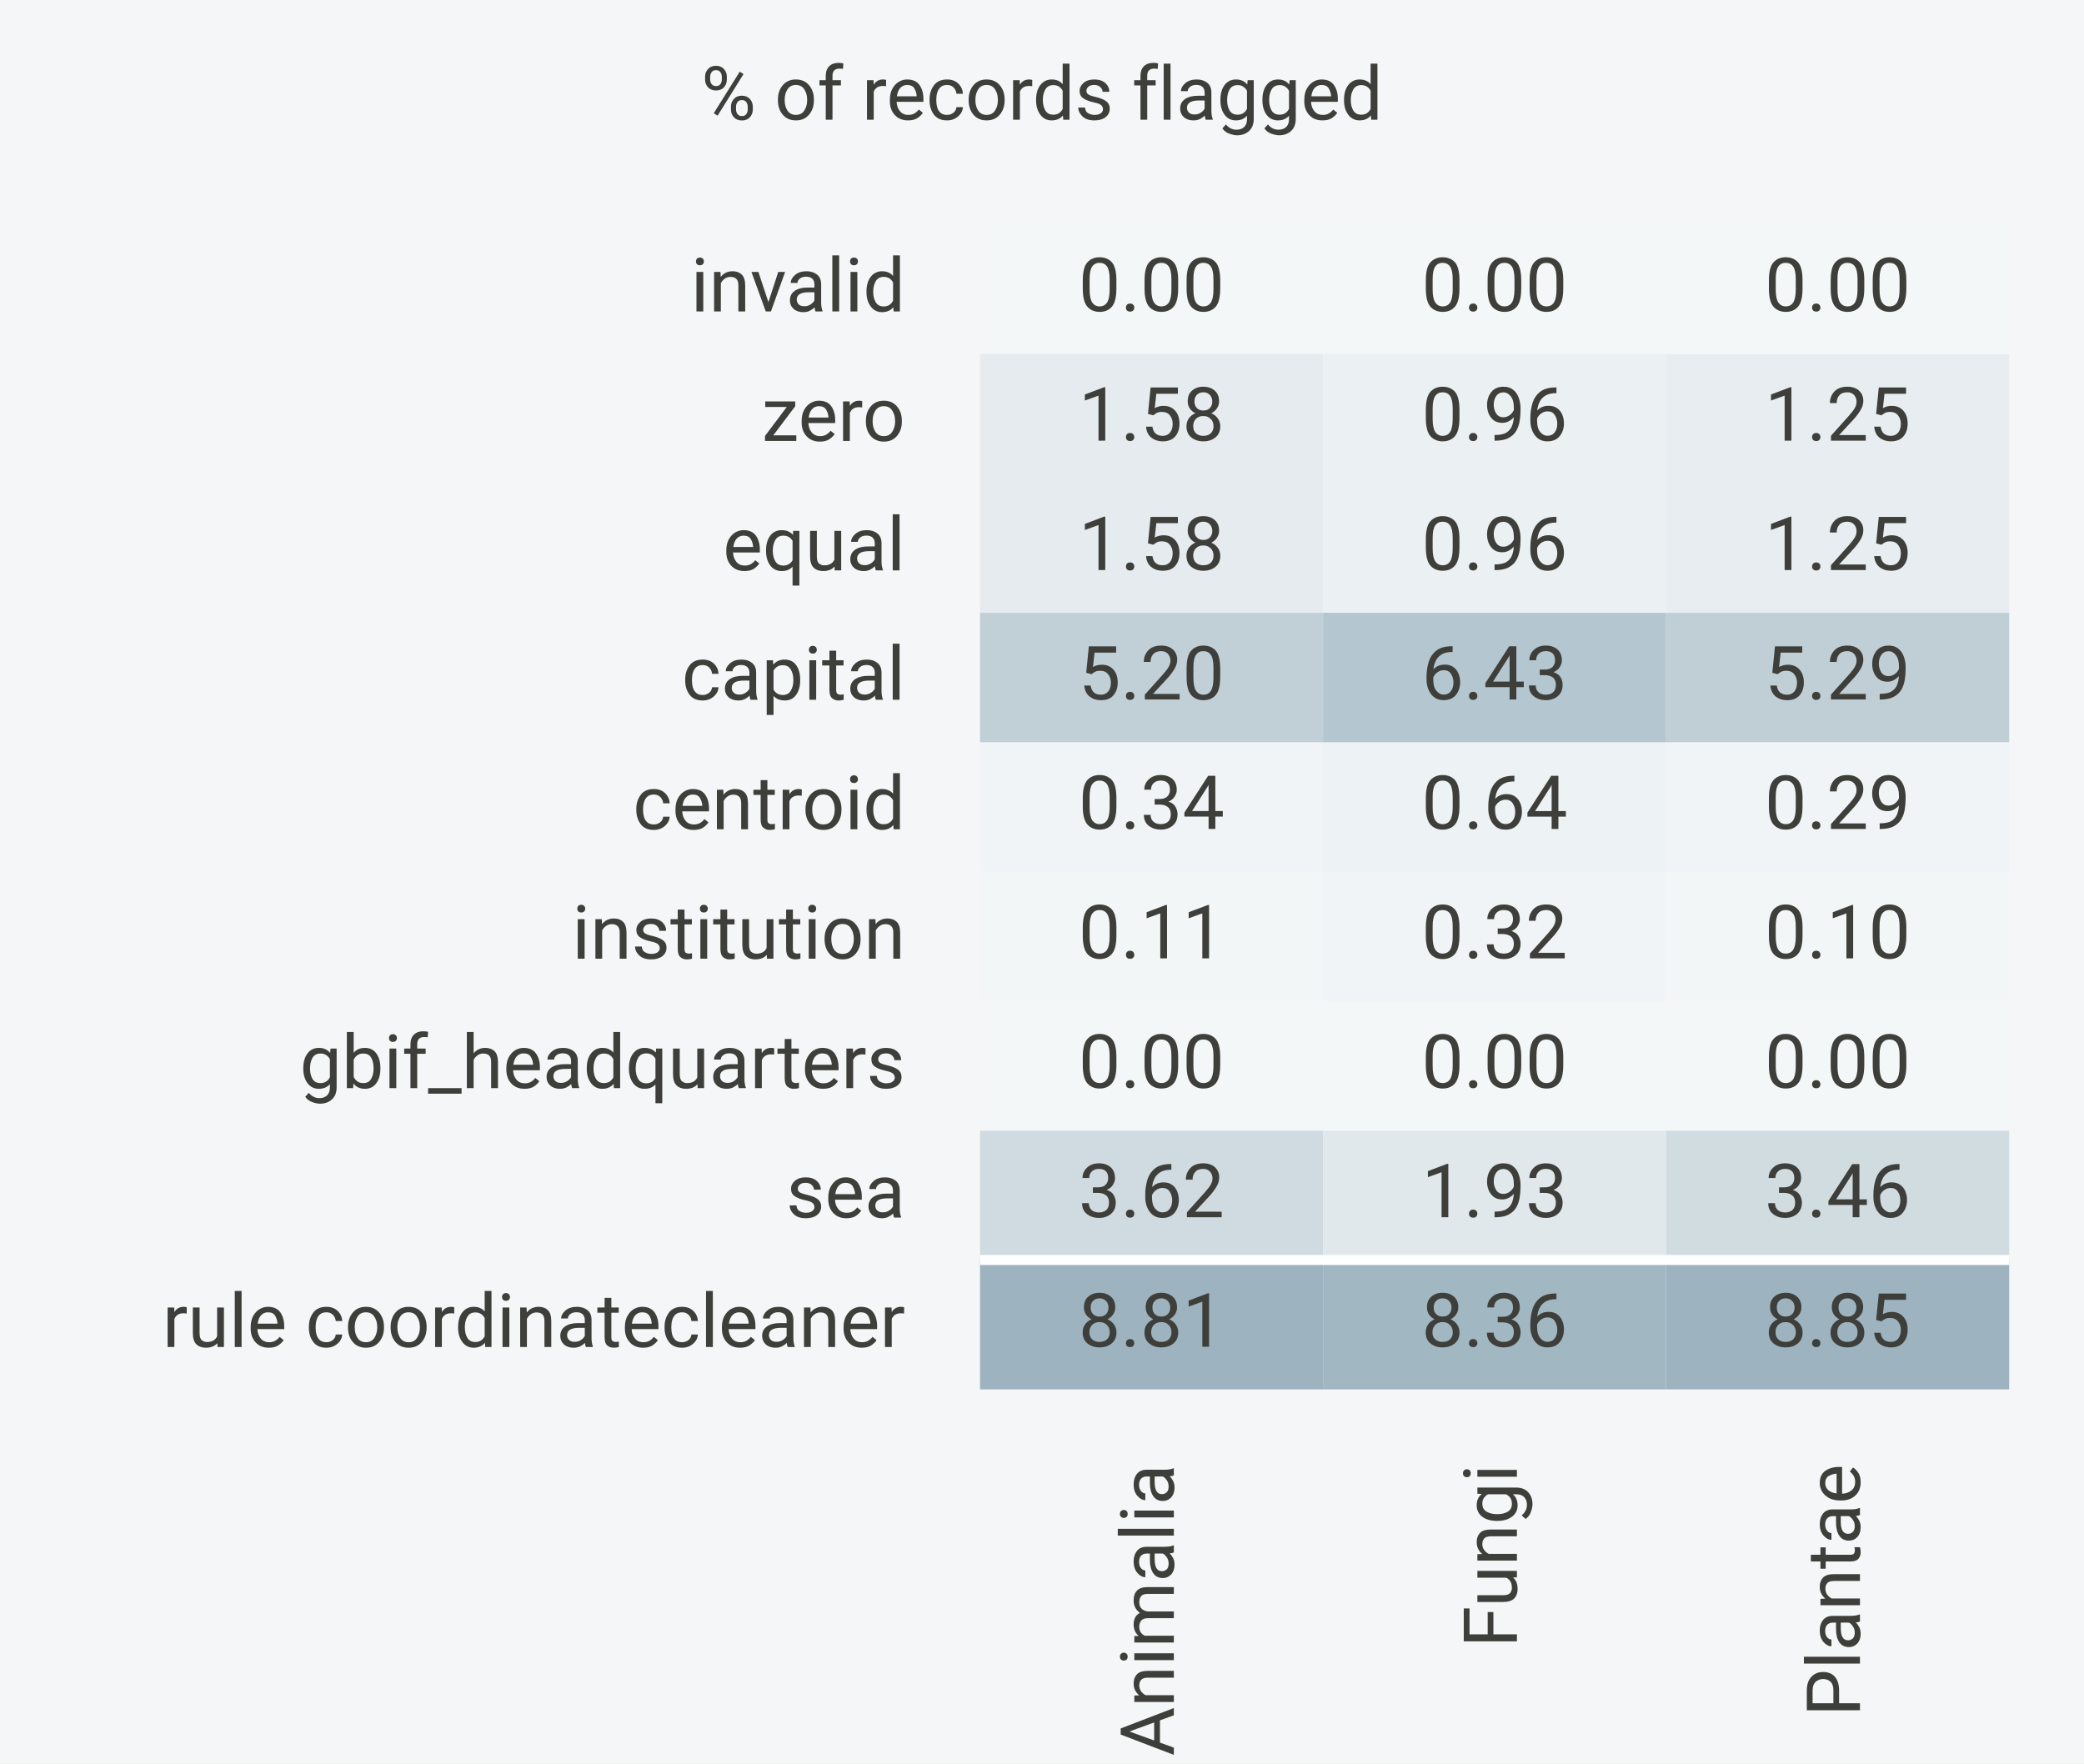
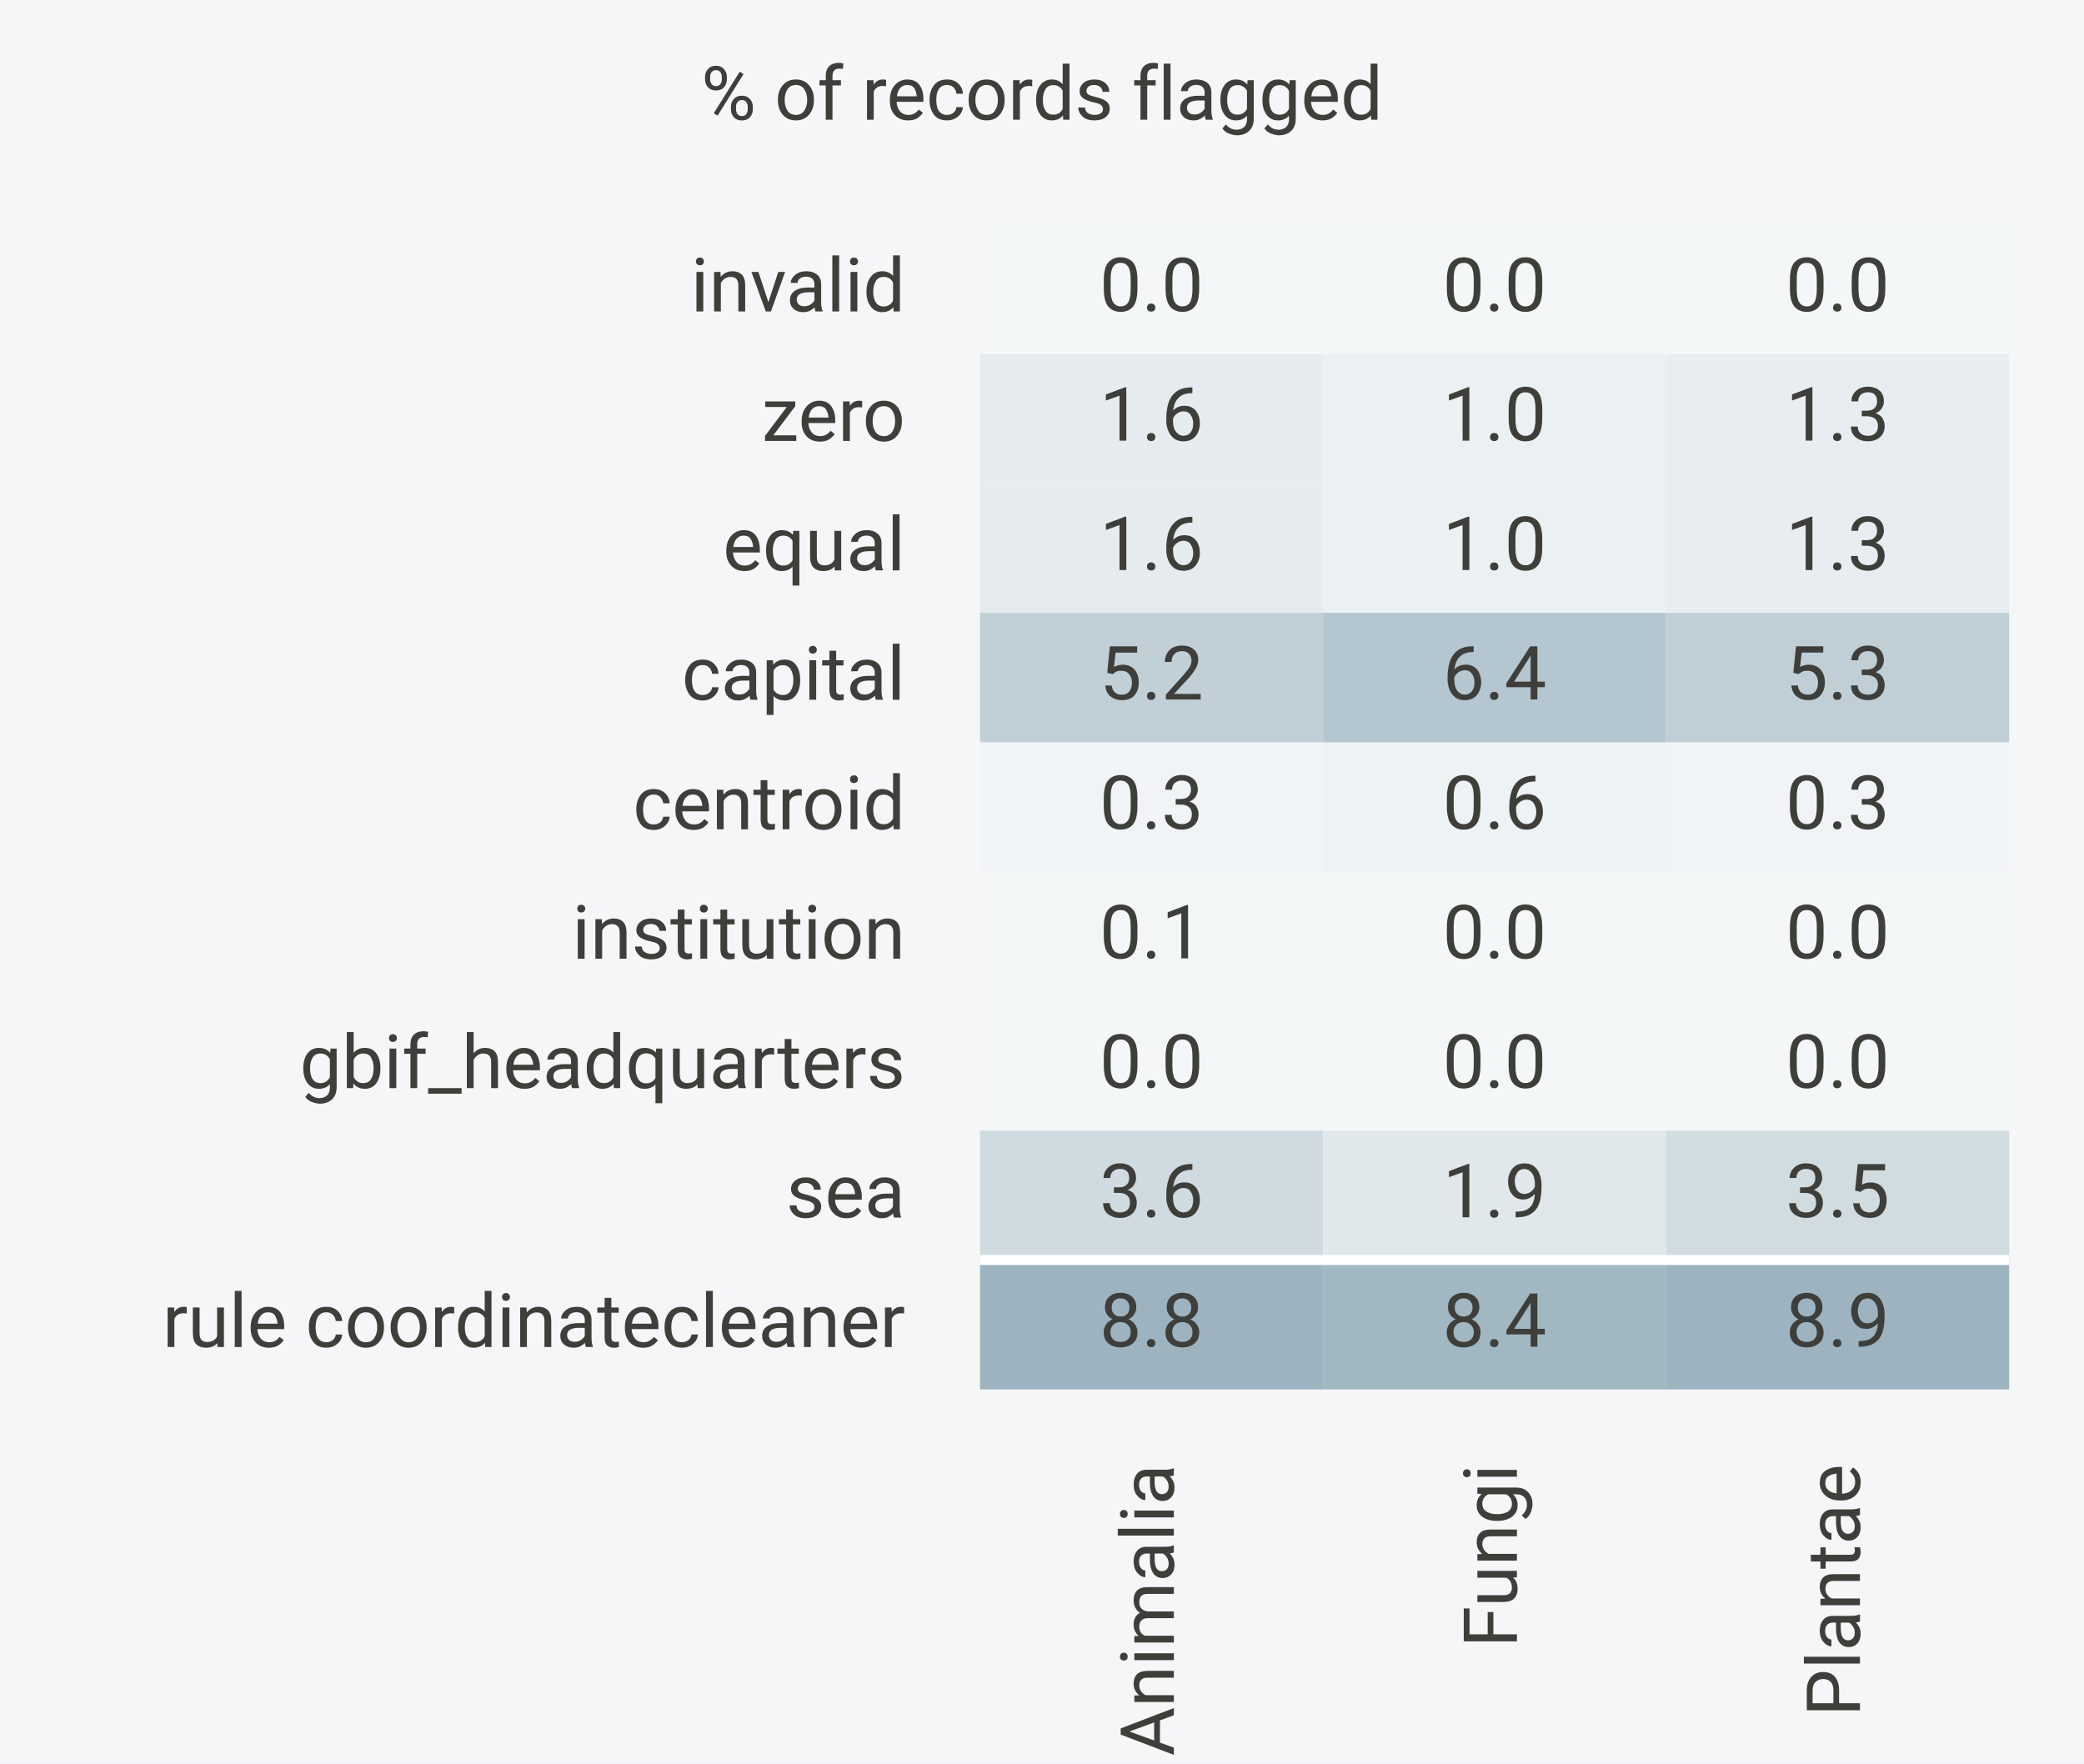
<svg xmlns="http://www.w3.org/2000/svg" width="468.00pt" height="396.00pt" viewBox="0 0 468.00 396.00">
  <g class="svglite">
    <defs>
      <style type="text/css">
    /* theme-aware-processed */
    .svglite line, .svglite polyline, .svglite polygon, .svglite path, .svglite circle {
      fill: none;
      stroke: #3E3F3A;
      stroke-linecap: round;
      stroke-linejoin: round;
      stroke-miterlimit: 10.00;
    }
    .svglite &gt; g &gt; rect {
      fill: none;
      stroke: #3E3F3A;
      stroke-linecap: round;
      stroke-linejoin: round;
      stroke-miterlimit: 10.00;
    }
    .svglite text {
      white-space: pre;
      fill: #3E3F3A;
    }
    .svglite g.glyphgroup path {
      fill: inherit;
      stroke: none;
    }
  </style>
    </defs>
    <rect class="svg-bg" width="100%" height="100%" style="stroke: none; fill: #F5F6F8;" />
    <defs>
      <clipPath id="cpMC4wMHw0NjguMDB8MC4wMHwzOTYuMDA=">
        <rect x="0.00" y="0.00" width="468.00" height="396.00" />
      </clipPath>
    </defs>
    <g clip-path="url(#cpMC4wMHw0NjguMDB8MC4wMHwzOTYuMDA=)">
</g>
    <defs>
      <clipPath id="cpMjIwLjA4fDQ1MS4yMHw1MC40MHwzMTIuMDA=">
        <rect x="220.08" y="50.40" width="231.12" height="261.60" />
      </clipPath>
    </defs>
    <g clip-path="url(#cpMjIwLjA4fDQ1MS4yMHw1MC40MHwzMTIuMDA=)">
      <rect x="220.08" y="282.93" width="77.04" height="29.07" style="stroke-width: 0.75; stroke: none; fill: #9DB4C0;" />
      <rect x="297.12" y="282.93" width="77.04" height="29.07" style="stroke-width: 0.75; stroke: none; fill: #A1B7C2;" />
      <rect x="374.16" y="282.93" width="77.04" height="29.07" style="stroke-width: 0.75; stroke: none; fill: #9DB4C0;" />
      <rect x="220.08" y="253.87" width="77.04" height="29.07" style="stroke-width: 0.75; stroke: none; fill: #D0DBE1;" />
      <rect x="297.12" y="253.87" width="77.04" height="29.07" style="stroke-width: 0.75; stroke: none; fill: #E1E8EC;" />
      <rect x="374.16" y="253.87" width="77.04" height="29.07" style="stroke-width: 0.75; stroke: none; fill: #D1DCE1;" />
      <rect x="220.08" y="224.80" width="77.04" height="29.07" style="stroke-width: 0.75; stroke: none; fill: #F4F7F8;" />
      <rect x="297.12" y="224.80" width="77.04" height="29.07" style="stroke-width: 0.75; stroke: none; fill: #F4F7F8;" />
      <rect x="374.16" y="224.80" width="77.04" height="29.07" style="stroke-width: 0.75; stroke: none; fill: #F4F7F8;" />
      <rect x="220.08" y="195.73" width="77.04" height="29.07" style="stroke-width: 0.75; stroke: none; fill: #F3F6F7;" />
-       <rect x="297.12" y="195.73" width="77.04" height="29.07" style="stroke-width: 0.75; stroke: none; fill: #F1F4F6;" />
-       <rect x="374.16" y="195.73" width="77.04" height="29.07" style="stroke-width: 0.75; stroke: none; fill: #F3F6F7;" />
+       <rect x="297.12" y="195.73" width="77.04" height="29.07" style="stroke-width: 0.75; stroke: none; fill: #F4F7F8;" />
+       <rect x="374.16" y="195.73" width="77.04" height="29.07" style="stroke-width: 0.75; stroke: none; fill: #F4F7F8;" />
      <rect x="220.08" y="166.67" width="77.04" height="29.07" style="stroke-width: 0.75; stroke: none; fill: #F1F4F6;" />
      <rect x="297.12" y="166.67" width="77.04" height="29.07" style="stroke-width: 0.75; stroke: none; fill: #EDF2F4;" />
      <rect x="374.16" y="166.67" width="77.04" height="29.07" style="stroke-width: 0.75; stroke: none; fill: #F1F4F6;" />
      <rect x="220.08" y="137.60" width="77.04" height="29.07" style="stroke-width: 0.75; stroke: none; fill: #C1CFD7;" />
      <rect x="297.12" y="137.60" width="77.04" height="29.07" style="stroke-width: 0.75; stroke: none; fill: #B4C6CF;" />
      <rect x="374.16" y="137.60" width="77.04" height="29.07" style="stroke-width: 0.75; stroke: none; fill: #C0CFD6;" />
      <rect x="220.08" y="108.53" width="77.04" height="29.07" style="stroke-width: 0.75; stroke: none; fill: #E5EBEE;" />
      <rect x="297.12" y="108.53" width="77.04" height="29.07" style="stroke-width: 0.75; stroke: none; fill: #EBF0F2;" />
      <rect x="374.16" y="108.53" width="77.04" height="29.07" style="stroke-width: 0.75; stroke: none; fill: #E7EDF0;" />
      <rect x="220.08" y="79.47" width="77.04" height="29.07" style="stroke-width: 0.75; stroke: none; fill: #E5EBEE;" />
      <rect x="297.12" y="79.47" width="77.04" height="29.07" style="stroke-width: 0.75; stroke: none; fill: #EBF0F2;" />
      <rect x="374.16" y="79.47" width="77.04" height="29.07" style="stroke-width: 0.75; stroke: none; fill: #E7EDF0;" />
      <rect x="220.08" y="50.40" width="77.04" height="29.07" style="stroke-width: 0.75; stroke: none; fill: #F4F7F8;" />
      <rect x="297.12" y="50.40" width="77.04" height="29.07" style="stroke-width: 0.75; stroke: none; fill: #F4F7F8;" />
      <rect x="374.16" y="50.40" width="77.04" height="29.07" style="stroke-width: 0.75; stroke: none; fill: #F4F7F8;" />
    </g>
    <g clip-path="url(#cpMC4wMHw0NjguMDB8MC4wMHwzOTYuMDA=)">
      <text transform="translate(263.61,328.80) rotate(-90)" text-anchor="end" style="font-size: 1.4em; font-family: &quot;Roboto&quot;, -apple-system, BlinkMacSystemFont, &quot;Segoe UI&quot;, system-ui, sans-serif;">Animalia</text>
      <text transform="translate(340.65,328.80) rotate(-90)" text-anchor="end" style="font-size: 1.4em; font-family: &quot;Roboto&quot;, -apple-system, BlinkMacSystemFont, &quot;Segoe UI&quot;, system-ui, sans-serif;">Fungi</text>
      <text transform="translate(417.69,328.80) rotate(-90)" text-anchor="end" style="font-size: 1.4em; font-family: &quot;Roboto&quot;, -apple-system, BlinkMacSystemFont, &quot;Segoe UI&quot;, system-ui, sans-serif;">Plantae</text>
      <text x="203.28" y="302.48" text-anchor="end" style="font-size: 1.4em; font-family: &quot;Roboto&quot;, -apple-system, BlinkMacSystemFont, &quot;Segoe UI&quot;, system-ui, sans-serif;">rule coordinatecleaner</text>
      <text x="203.28" y="273.41" text-anchor="end" style="font-size: 1.4em; font-family: &quot;Roboto&quot;, -apple-system, BlinkMacSystemFont, &quot;Segoe UI&quot;, system-ui, sans-serif;">sea</text>
      <text x="203.28" y="244.34" text-anchor="end" style="font-size: 1.4em; font-family: &quot;Roboto&quot;, -apple-system, BlinkMacSystemFont, &quot;Segoe UI&quot;, system-ui, sans-serif;">gbif_headquarters</text>
      <text x="203.28" y="215.28" text-anchor="end" style="font-size: 1.4em; font-family: &quot;Roboto&quot;, -apple-system, BlinkMacSystemFont, &quot;Segoe UI&quot;, system-ui, sans-serif;">institution</text>
      <text x="203.28" y="186.21" text-anchor="end" style="font-size: 1.4em; font-family: &quot;Roboto&quot;, -apple-system, BlinkMacSystemFont, &quot;Segoe UI&quot;, system-ui, sans-serif;">centroid</text>
      <text x="203.28" y="157.14" text-anchor="end" style="font-size: 1.4em; font-family: &quot;Roboto&quot;, -apple-system, BlinkMacSystemFont, &quot;Segoe UI&quot;, system-ui, sans-serif;">capital</text>
      <text x="203.28" y="128.08" text-anchor="end" style="font-size: 1.4em; font-family: &quot;Roboto&quot;, -apple-system, BlinkMacSystemFont, &quot;Segoe UI&quot;, system-ui, sans-serif;">equal</text>
      <text x="203.28" y="99.01" text-anchor="end" style="font-size: 1.4em; font-family: &quot;Roboto&quot;, -apple-system, BlinkMacSystemFont, &quot;Segoe UI&quot;, system-ui, sans-serif;">zero</text>
      <text x="203.28" y="69.94" text-anchor="end" style="font-size: 1.4em; font-family: &quot;Roboto&quot;, -apple-system, BlinkMacSystemFont, &quot;Segoe UI&quot;, system-ui, sans-serif;">invalid</text>
    </g>
    <g clip-path="url(#cpMjIwLjA4fDQ1MS4yMHw1MC40MHwzMTIuMDA=)">
      <line x1="220.08" y1="282.93" x2="451.20" y2="282.93" style="stroke-width: 2.25; stroke: #FFFFFF;" />
-       <text class="preserve-color" x="258.60" y="302.41" text-anchor="middle" style="font-size: 1.4em; font-family: &quot;Roboto&quot;, -apple-system, BlinkMacSystemFont, &quot;Segoe UI&quot;, system-ui, sans-serif;">8.81</text>
-       <text class="preserve-color" x="335.64" y="302.41" text-anchor="middle" style="font-size: 1.4em; font-family: &quot;Roboto&quot;, -apple-system, BlinkMacSystemFont, &quot;Segoe UI&quot;, system-ui, sans-serif;">8.36</text>
-       <text class="preserve-color" x="412.68" y="302.41" text-anchor="middle" style="font-size: 1.4em; font-family: &quot;Roboto&quot;, -apple-system, BlinkMacSystemFont, &quot;Segoe UI&quot;, system-ui, sans-serif;">8.85</text>
-       <text class="preserve-color" x="258.60" y="273.34" text-anchor="middle" style="font-size: 1.4em; font-family: &quot;Roboto&quot;, -apple-system, BlinkMacSystemFont, &quot;Segoe UI&quot;, system-ui, sans-serif;">3.62</text>
-       <text class="preserve-color" x="335.64" y="273.34" text-anchor="middle" style="font-size: 1.4em; font-family: &quot;Roboto&quot;, -apple-system, BlinkMacSystemFont, &quot;Segoe UI&quot;, system-ui, sans-serif;">1.93</text>
-       <text class="preserve-color" x="412.68" y="273.34" text-anchor="middle" style="font-size: 1.4em; font-family: &quot;Roboto&quot;, -apple-system, BlinkMacSystemFont, &quot;Segoe UI&quot;, system-ui, sans-serif;">3.46</text>
-       <text class="preserve-color" x="258.60" y="244.28" text-anchor="middle" style="font-size: 1.4em; font-family: &quot;Roboto&quot;, -apple-system, BlinkMacSystemFont, &quot;Segoe UI&quot;, system-ui, sans-serif;">0.00</text>
-       <text class="preserve-color" x="335.64" y="244.28" text-anchor="middle" style="font-size: 1.4em; font-family: &quot;Roboto&quot;, -apple-system, BlinkMacSystemFont, &quot;Segoe UI&quot;, system-ui, sans-serif;">0.00</text>
-       <text class="preserve-color" x="412.68" y="244.28" text-anchor="middle" style="font-size: 1.4em; font-family: &quot;Roboto&quot;, -apple-system, BlinkMacSystemFont, &quot;Segoe UI&quot;, system-ui, sans-serif;">0.00</text>
-       <text class="preserve-color" x="258.60" y="215.21" text-anchor="middle" style="font-size: 1.4em; font-family: &quot;Roboto&quot;, -apple-system, BlinkMacSystemFont, &quot;Segoe UI&quot;, system-ui, sans-serif;">0.11</text>
-       <text class="preserve-color" x="335.64" y="215.21" text-anchor="middle" style="font-size: 1.4em; font-family: &quot;Roboto&quot;, -apple-system, BlinkMacSystemFont, &quot;Segoe UI&quot;, system-ui, sans-serif;">0.32</text>
-       <text class="preserve-color" x="412.68" y="215.21" text-anchor="middle" style="font-size: 1.4em; font-family: &quot;Roboto&quot;, -apple-system, BlinkMacSystemFont, &quot;Segoe UI&quot;, system-ui, sans-serif;">0.10</text>
-       <text class="preserve-color" x="258.60" y="186.14" text-anchor="middle" style="font-size: 1.4em; font-family: &quot;Roboto&quot;, -apple-system, BlinkMacSystemFont, &quot;Segoe UI&quot;, system-ui, sans-serif;">0.34</text>
-       <text class="preserve-color" x="335.64" y="186.15" text-anchor="middle" style="font-size: 1.4em; font-family: &quot;Roboto&quot;, -apple-system, BlinkMacSystemFont, &quot;Segoe UI&quot;, system-ui, sans-serif;">0.64</text>
-       <text class="preserve-color" x="412.68" y="186.15" text-anchor="middle" style="font-size: 1.4em; font-family: &quot;Roboto&quot;, -apple-system, BlinkMacSystemFont, &quot;Segoe UI&quot;, system-ui, sans-serif;">0.29</text>
-       <text class="preserve-color" x="258.60" y="157.08" text-anchor="middle" style="font-size: 1.4em; font-family: &quot;Roboto&quot;, -apple-system, BlinkMacSystemFont, &quot;Segoe UI&quot;, system-ui, sans-serif;">5.20</text>
-       <text class="preserve-color" x="335.64" y="157.07" text-anchor="middle" style="font-size: 1.4em; font-family: &quot;Roboto&quot;, -apple-system, BlinkMacSystemFont, &quot;Segoe UI&quot;, system-ui, sans-serif;">6.43</text>
-       <text class="preserve-color" x="412.68" y="157.08" text-anchor="middle" style="font-size: 1.4em; font-family: &quot;Roboto&quot;, -apple-system, BlinkMacSystemFont, &quot;Segoe UI&quot;, system-ui, sans-serif;">5.29</text>
-       <text class="preserve-color" x="258.60" y="128.01" text-anchor="middle" style="font-size: 1.4em; font-family: &quot;Roboto&quot;, -apple-system, BlinkMacSystemFont, &quot;Segoe UI&quot;, system-ui, sans-serif;">1.58</text>
-       <text class="preserve-color" x="335.64" y="128.01" text-anchor="middle" style="font-size: 1.4em; font-family: &quot;Roboto&quot;, -apple-system, BlinkMacSystemFont, &quot;Segoe UI&quot;, system-ui, sans-serif;">0.96</text>
-       <text class="preserve-color" x="412.68" y="128.01" text-anchor="middle" style="font-size: 1.4em; font-family: &quot;Roboto&quot;, -apple-system, BlinkMacSystemFont, &quot;Segoe UI&quot;, system-ui, sans-serif;">1.25</text>
-       <text class="preserve-color" x="258.60" y="98.95" text-anchor="middle" style="font-size: 1.4em; font-family: &quot;Roboto&quot;, -apple-system, BlinkMacSystemFont, &quot;Segoe UI&quot;, system-ui, sans-serif;">1.58</text>
-       <text class="preserve-color" x="335.64" y="98.95" text-anchor="middle" style="font-size: 1.4em; font-family: &quot;Roboto&quot;, -apple-system, BlinkMacSystemFont, &quot;Segoe UI&quot;, system-ui, sans-serif;">0.96</text>
-       <text class="preserve-color" x="412.68" y="98.95" text-anchor="middle" style="font-size: 1.4em; font-family: &quot;Roboto&quot;, -apple-system, BlinkMacSystemFont, &quot;Segoe UI&quot;, system-ui, sans-serif;">1.25</text>
-       <text class="preserve-color" x="258.60" y="69.88" text-anchor="middle" style="font-size: 1.4em; font-family: &quot;Roboto&quot;, -apple-system, BlinkMacSystemFont, &quot;Segoe UI&quot;, system-ui, sans-serif;">0.00</text>
-       <text class="preserve-color" x="335.64" y="69.88" text-anchor="middle" style="font-size: 1.4em; font-family: &quot;Roboto&quot;, -apple-system, BlinkMacSystemFont, &quot;Segoe UI&quot;, system-ui, sans-serif;">0.00</text>
-       <text class="preserve-color" x="412.68" y="69.88" text-anchor="middle" style="font-size: 1.4em; font-family: &quot;Roboto&quot;, -apple-system, BlinkMacSystemFont, &quot;Segoe UI&quot;, system-ui, sans-serif;">0.00</text>
+       <text class="preserve-color" x="258.60" y="302.41" text-anchor="middle" style="font-size: 1.4em; font-family: &quot;Roboto&quot;, -apple-system, BlinkMacSystemFont, &quot;Segoe UI&quot;, system-ui, sans-serif;">8.8</text>
+       <text class="preserve-color" x="335.64" y="302.41" text-anchor="middle" style="font-size: 1.4em; font-family: &quot;Roboto&quot;, -apple-system, BlinkMacSystemFont, &quot;Segoe UI&quot;, system-ui, sans-serif;">8.4</text>
+       <text class="preserve-color" x="412.68" y="302.41" text-anchor="middle" style="font-size: 1.4em; font-family: &quot;Roboto&quot;, -apple-system, BlinkMacSystemFont, &quot;Segoe UI&quot;, system-ui, sans-serif;">8.9</text>
+       <text class="preserve-color" x="258.60" y="273.34" text-anchor="middle" style="font-size: 1.4em; font-family: &quot;Roboto&quot;, -apple-system, BlinkMacSystemFont, &quot;Segoe UI&quot;, system-ui, sans-serif;">3.6</text>
+       <text class="preserve-color" x="335.64" y="273.35" text-anchor="middle" style="font-size: 1.4em; font-family: &quot;Roboto&quot;, -apple-system, BlinkMacSystemFont, &quot;Segoe UI&quot;, system-ui, sans-serif;">1.9</text>
+       <text class="preserve-color" x="412.68" y="273.34" text-anchor="middle" style="font-size: 1.4em; font-family: &quot;Roboto&quot;, -apple-system, BlinkMacSystemFont, &quot;Segoe UI&quot;, system-ui, sans-serif;">3.5</text>
+       <text class="preserve-color" x="258.60" y="244.28" text-anchor="middle" style="font-size: 1.4em; font-family: &quot;Roboto&quot;, -apple-system, BlinkMacSystemFont, &quot;Segoe UI&quot;, system-ui, sans-serif;">0.0</text>
+       <text class="preserve-color" x="335.64" y="244.28" text-anchor="middle" style="font-size: 1.4em; font-family: &quot;Roboto&quot;, -apple-system, BlinkMacSystemFont, &quot;Segoe UI&quot;, system-ui, sans-serif;">0.0</text>
+       <text class="preserve-color" x="412.68" y="244.28" text-anchor="middle" style="font-size: 1.4em; font-family: &quot;Roboto&quot;, -apple-system, BlinkMacSystemFont, &quot;Segoe UI&quot;, system-ui, sans-serif;">0.0</text>
+       <text class="preserve-color" x="258.60" y="215.21" text-anchor="middle" style="font-size: 1.4em; font-family: &quot;Roboto&quot;, -apple-system, BlinkMacSystemFont, &quot;Segoe UI&quot;, system-ui, sans-serif;">0.1</text>
+       <text class="preserve-color" x="335.64" y="215.21" text-anchor="middle" style="font-size: 1.4em; font-family: &quot;Roboto&quot;, -apple-system, BlinkMacSystemFont, &quot;Segoe UI&quot;, system-ui, sans-serif;">0.0</text>
+       <text class="preserve-color" x="412.68" y="215.21" text-anchor="middle" style="font-size: 1.4em; font-family: &quot;Roboto&quot;, -apple-system, BlinkMacSystemFont, &quot;Segoe UI&quot;, system-ui, sans-serif;">0.0</text>
+       <text class="preserve-color" x="258.60" y="186.14" text-anchor="middle" style="font-size: 1.4em; font-family: &quot;Roboto&quot;, -apple-system, BlinkMacSystemFont, &quot;Segoe UI&quot;, system-ui, sans-serif;">0.3</text>
+       <text class="preserve-color" x="335.64" y="186.15" text-anchor="middle" style="font-size: 1.4em; font-family: &quot;Roboto&quot;, -apple-system, BlinkMacSystemFont, &quot;Segoe UI&quot;, system-ui, sans-serif;">0.6</text>
+       <text class="preserve-color" x="412.68" y="186.14" text-anchor="middle" style="font-size: 1.4em; font-family: &quot;Roboto&quot;, -apple-system, BlinkMacSystemFont, &quot;Segoe UI&quot;, system-ui, sans-serif;">0.3</text>
+       <text class="preserve-color" x="258.60" y="157.08" text-anchor="middle" style="font-size: 1.4em; font-family: &quot;Roboto&quot;, -apple-system, BlinkMacSystemFont, &quot;Segoe UI&quot;, system-ui, sans-serif;">5.2</text>
+       <text class="preserve-color" x="335.64" y="157.08" text-anchor="middle" style="font-size: 1.4em; font-family: &quot;Roboto&quot;, -apple-system, BlinkMacSystemFont, &quot;Segoe UI&quot;, system-ui, sans-serif;">6.4</text>
+       <text class="preserve-color" x="412.68" y="157.07" text-anchor="middle" style="font-size: 1.4em; font-family: &quot;Roboto&quot;, -apple-system, BlinkMacSystemFont, &quot;Segoe UI&quot;, system-ui, sans-serif;">5.3</text>
+       <text class="preserve-color" x="258.60" y="128.01" text-anchor="middle" style="font-size: 1.4em; font-family: &quot;Roboto&quot;, -apple-system, BlinkMacSystemFont, &quot;Segoe UI&quot;, system-ui, sans-serif;">1.6</text>
+       <text class="preserve-color" x="335.64" y="128.01" text-anchor="middle" style="font-size: 1.4em; font-family: &quot;Roboto&quot;, -apple-system, BlinkMacSystemFont, &quot;Segoe UI&quot;, system-ui, sans-serif;">1.0</text>
+       <text class="preserve-color" x="412.68" y="128.01" text-anchor="middle" style="font-size: 1.4em; font-family: &quot;Roboto&quot;, -apple-system, BlinkMacSystemFont, &quot;Segoe UI&quot;, system-ui, sans-serif;">1.3</text>
+       <text class="preserve-color" x="258.60" y="98.95" text-anchor="middle" style="font-size: 1.4em; font-family: &quot;Roboto&quot;, -apple-system, BlinkMacSystemFont, &quot;Segoe UI&quot;, system-ui, sans-serif;">1.6</text>
+       <text class="preserve-color" x="335.64" y="98.95" text-anchor="middle" style="font-size: 1.4em; font-family: &quot;Roboto&quot;, -apple-system, BlinkMacSystemFont, &quot;Segoe UI&quot;, system-ui, sans-serif;">1.0</text>
+       <text class="preserve-color" x="412.68" y="98.94" text-anchor="middle" style="font-size: 1.4em; font-family: &quot;Roboto&quot;, -apple-system, BlinkMacSystemFont, &quot;Segoe UI&quot;, system-ui, sans-serif;">1.3</text>
+       <text class="preserve-color" x="258.60" y="69.88" text-anchor="middle" style="font-size: 1.4em; font-family: &quot;Roboto&quot;, -apple-system, BlinkMacSystemFont, &quot;Segoe UI&quot;, system-ui, sans-serif;">0.0</text>
+       <text class="preserve-color" x="335.64" y="69.88" text-anchor="middle" style="font-size: 1.4em; font-family: &quot;Roboto&quot;, -apple-system, BlinkMacSystemFont, &quot;Segoe UI&quot;, system-ui, sans-serif;">0.0</text>
+       <text class="preserve-color" x="412.68" y="69.88" text-anchor="middle" style="font-size: 1.4em; font-family: &quot;Roboto&quot;, -apple-system, BlinkMacSystemFont, &quot;Segoe UI&quot;, system-ui, sans-serif;">0.0</text>
    </g>
    <g clip-path="url(#cpMC4wMHw0NjguMDB8MC4wMHwzOTYuMDA=)">
      <text x="234.00" y="26.88" text-anchor="middle" style="font-size: 1.4em; font-family: &quot;Roboto&quot;, -apple-system, BlinkMacSystemFont, &quot;Segoe UI&quot;, system-ui, sans-serif;">% of records flagged</text>
    </g>
  </g>
</svg>
